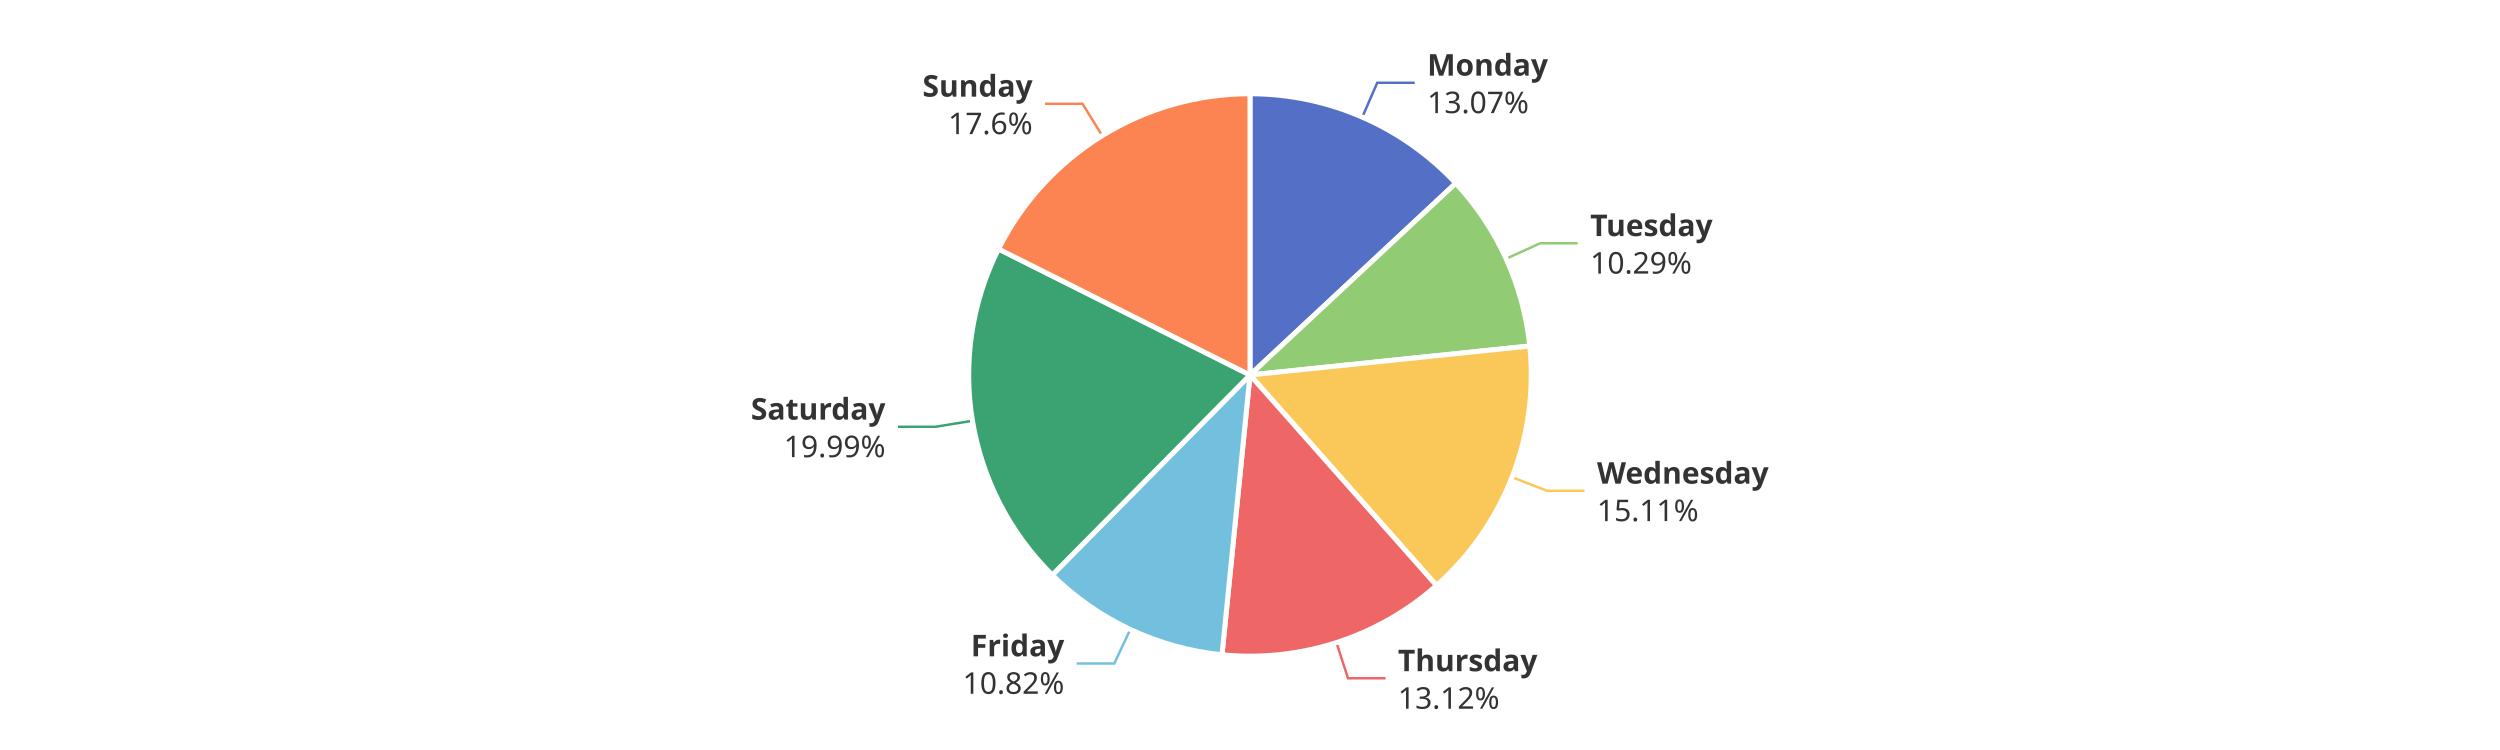
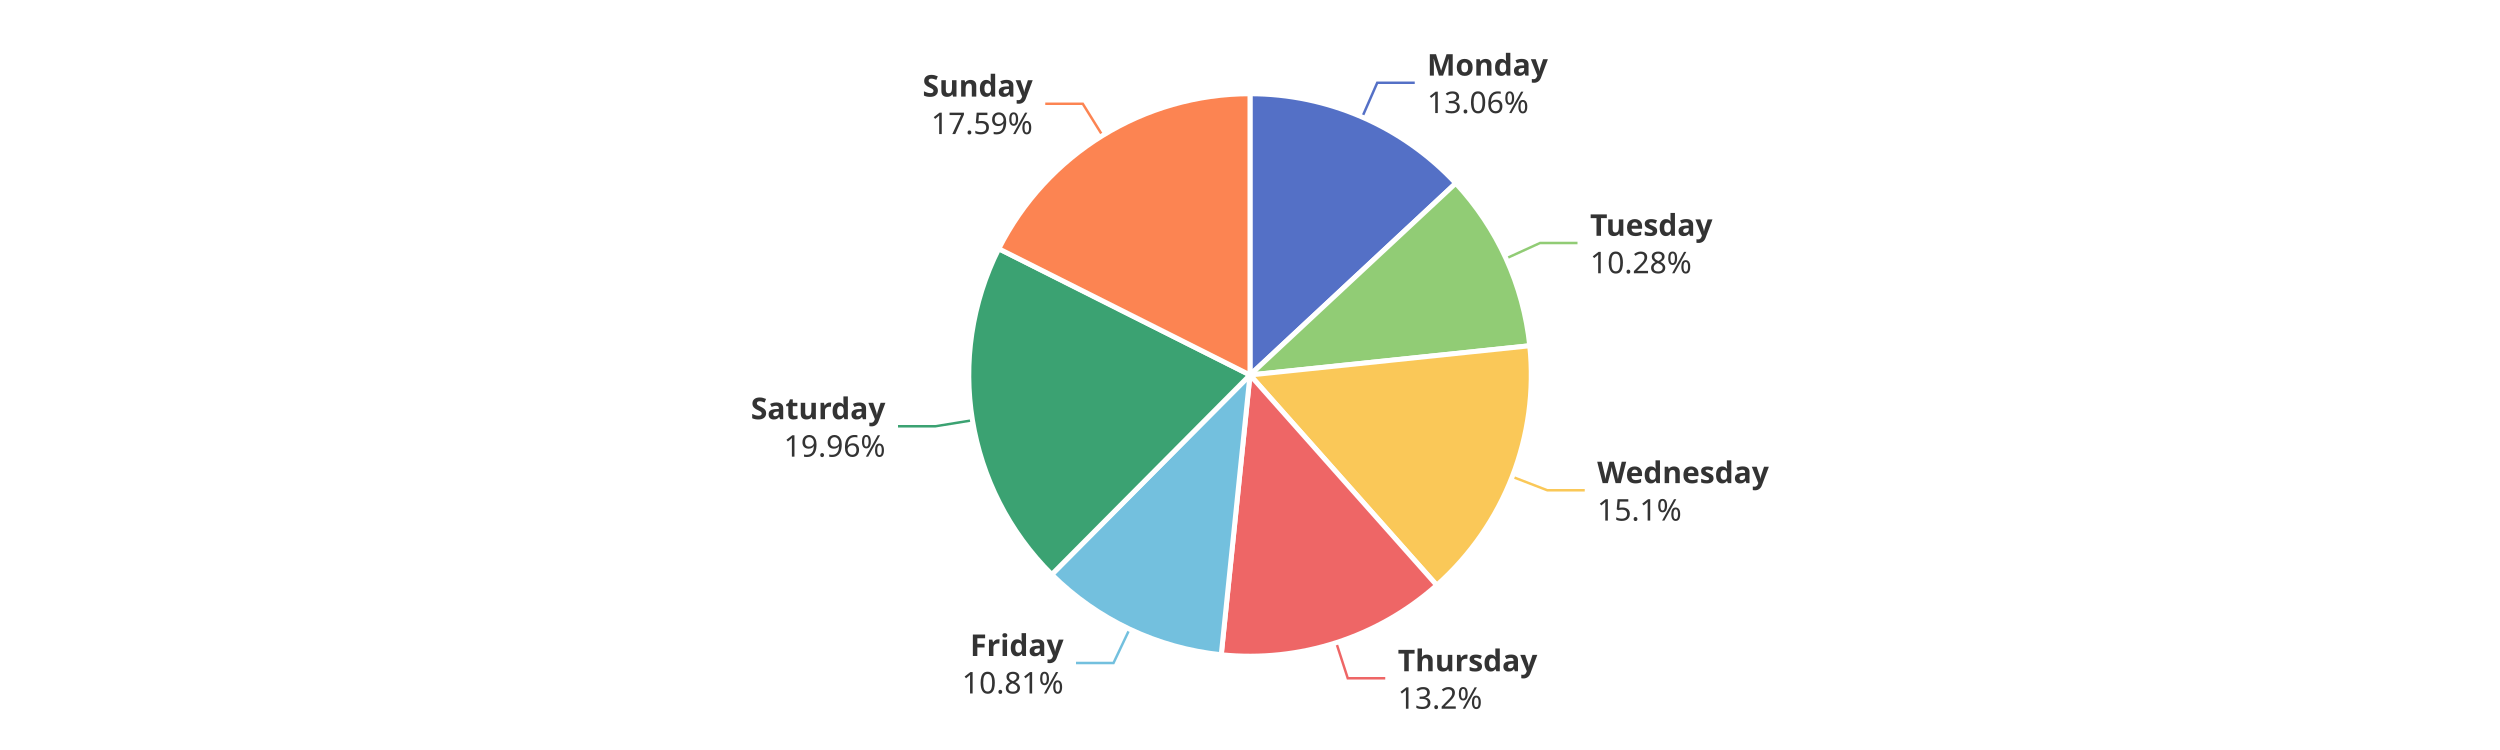
<svg xmlns="http://www.w3.org/2000/svg" width="1000" height="300" version="1.1" baseProfile="full" viewBox="0 0 1000 300">
  <rect width="1000" height="300" x="0" y="0" id="0" fill="#ffffff" />
-   <polyline points="544.9 46.9 550.9 33.1 565.9 33.1" fill="none" stroke="#5470c6" />
-   <polyline points="602.4 103.5 616.1 97.3 631.1 97.3" fill="none" stroke="#91cc75" />
-   <polyline points="604.8 190.9 618.8 196.3 633.8 196.3" fill="none" stroke="#fac858" />
-   <polyline points="534.6 257.1 539.2 271.3 554.2 271.3" fill="none" stroke="#ee6666" />
-   <polyline points="452.1 251.8 445.7 265.4 430.7 265.4" fill="none" stroke="#73c0de" />
-   <polyline points="389 168.3 374.2 170.7 359.2 170.7" fill="none" stroke="#3ba272" />
-   <polyline points="440.9 54.3 433 41.5 418 41.5" fill="none" stroke="#fc8452" />
+   <polyline points="544.9 46.8 550.9 33.1 565.9 33.1" fill="none" stroke="#5470c6" />
+   <polyline points="602.4 103.4 616 97.2 631 97.2" fill="none" stroke="#91cc75" />
+   <polyline points="604.9 190.7 618.9 196.1 633.9 196.1" fill="none" stroke="#fac858" />
+   <polyline points="534.5 257.1 539.1 271.3 554.1 271.3" fill="none" stroke="#ee6666" />
+   <polyline points="451.8 251.7 445.4 265.2 430.4 265.2" fill="none" stroke="#73c0de" />
+   <polyline points="389 168.1 374.2 170.5 359.2 170.5" fill="none" stroke="#3ba272" />
+   <polyline points="441 54.2 433.1 41.5 418.1 41.5" fill="none" stroke="#fc8452" />
  <path d="M500 37.5A112.5 112.5 0 0 1 582.3 73.3L500 150Z" fill="#5470c6" stroke="#fff" stroke-width="2" stroke-linejoin="round" />
-   <path d="M582.3 73.3A112.5 112.5 0 0 1 611.9 138.4L500 150Z" fill="#91cc75" stroke="#fff" stroke-width="2" stroke-linejoin="round" />
-   <path d="M611.9 138.4A112.5 112.5 0 0 1 574.6 234.2L500 150Z" fill="#fac858" stroke="#fff" stroke-width="2" stroke-linejoin="round" />
-   <path d="M574.6 234.2A112.5 112.5 0 0 1 488.8 261.9L500 150Z" fill="#ee6666" stroke="#fff" stroke-width="2" stroke-linejoin="round" />
-   <path d="M488.8 261.9A112.5 112.5 0 0 1 420.9 230L500 150Z" fill="#73c0de" stroke="#fff" stroke-width="2" stroke-linejoin="round" />
-   <path d="M420.9 230A112.5 112.5 0 0 1 399.4 99.6L500 150Z" fill="#3ba272" stroke="#fff" stroke-width="2" stroke-linejoin="round" />
-   <path d="M399.4 99.6A112.5 112.5 0 0 1 500 37.5L500 150Z" fill="#fc8452" stroke="#fff" stroke-width="2" stroke-linejoin="round" />
-   <path d="M0 -15l42.8 0l0 30l-42.8 0Z" transform="translate(570.8936 33.0979)" fill="none" />
-   <text dominant-baseline="central" text-anchor="start" style="font-size:12px;font-family:sans-serif;font-weight:bold;" y="-7.5" transform="translate(570.8936 33.0979)" fill="#333" stroke="rgb(255,255,255)" stroke-width="2" paint-order="stroke" stroke-miterlimit="2">Monday</text>
-   <text dominant-baseline="central" text-anchor="start" style="font-size:12px;font-family:sans-serif;" y="7.5" transform="translate(570.8936 33.0979)" fill="#333" stroke="rgb(255,255,255)" stroke-width="2" paint-order="stroke" stroke-miterlimit="2">13.07%</text>
-   <path d="M0 -15l46.2 0l0 30l-46.2 0Z" transform="translate(636.0883 97.2765)" fill="none" />
-   <text dominant-baseline="central" text-anchor="start" style="font-size:12px;font-family:sans-serif;font-weight:bold;" y="-7.5" transform="translate(636.0883 97.2765)" fill="#333" stroke="rgb(255,255,255)" stroke-width="2" paint-order="stroke" stroke-miterlimit="2">Tuesday</text>
-   <text dominant-baseline="central" text-anchor="start" style="font-size:12px;font-family:sans-serif;" y="7.5" transform="translate(636.0883 97.2765)" fill="#333" stroke="rgb(255,255,255)" stroke-width="2" paint-order="stroke" stroke-miterlimit="2">10.29%</text>
-   <path d="M0 -15l63.6 0l0 30l-63.6 0Z" transform="translate(638.7955 196.3021)" fill="none" />
-   <text dominant-baseline="central" text-anchor="start" style="font-size:12px;font-family:sans-serif;font-weight:bold;" y="-7.5" transform="translate(638.7955 196.3021)" fill="#333" stroke="rgb(255,255,255)" stroke-width="2" paint-order="stroke" stroke-miterlimit="2">Wednesday</text>
-   <text dominant-baseline="central" text-anchor="start" style="font-size:12px;font-family:sans-serif;" y="7.5" transform="translate(638.7955 196.3021)" fill="#333" stroke="rgb(255,255,255)" stroke-width="2" paint-order="stroke" stroke-miterlimit="2">15.11%</text>
-   <path d="M0 -15l50.2 0l0 30l-50.2 0Z" transform="translate(559.171 271.3338)" fill="none" />
-   <text dominant-baseline="central" text-anchor="start" style="font-size:12px;font-family:sans-serif;font-weight:bold;" y="-7.5" transform="translate(559.171 271.3338)" fill="#333" stroke="rgb(255,255,255)" stroke-width="2" paint-order="stroke" stroke-miterlimit="2">Thursday</text>
-   <text dominant-baseline="central" text-anchor="start" style="font-size:12px;font-family:sans-serif;" y="7.5" transform="translate(559.171 271.3338)" fill="#333" stroke="rgb(255,255,255)" stroke-width="2" paint-order="stroke" stroke-miterlimit="2">13.12%</text>
-   <path d="M-40.9 -15l40.9 0l0 30l-40.9 0Z" transform="translate(425.7131 265.3654)" fill="none" />
-   <text dominant-baseline="central" text-anchor="end" style="font-size:12px;font-family:sans-serif;font-weight:bold;" y="-7.5" transform="translate(425.7131 265.3654)" fill="#333" stroke="rgb(255,255,255)" stroke-width="2" paint-order="stroke" stroke-miterlimit="2">Friday</text>
-   <text dominant-baseline="central" text-anchor="end" style="font-size:12px;font-family:sans-serif;" y="7.5" transform="translate(425.7131 265.3654)" fill="#333" stroke="rgb(255,255,255)" stroke-width="2" paint-order="stroke" stroke-miterlimit="2">10.82%</text>
-   <path d="M-48.2 -15l48.2 0l0 30l-48.2 0Z" transform="translate(354.191 170.6967)" fill="none" />
-   <text dominant-baseline="central" text-anchor="end" style="font-size:12px;font-family:sans-serif;font-weight:bold;" y="-7.5" transform="translate(354.191 170.6967)" fill="#333" stroke="rgb(255,255,255)" stroke-width="2" paint-order="stroke" stroke-miterlimit="2">Saturday</text>
-   <text dominant-baseline="central" text-anchor="end" style="font-size:12px;font-family:sans-serif;" y="7.5" transform="translate(354.191 170.6967)" fill="#333" stroke="rgb(255,255,255)" stroke-width="2" paint-order="stroke" stroke-miterlimit="2">19.99%</text>
-   <path d="M-40.9 -15l40.9 0l0 30l-40.9 0Z" transform="translate(413.0402 41.4982)" fill="none" />
-   <text dominant-baseline="central" text-anchor="end" style="font-size:12px;font-family:sans-serif;font-weight:bold;" y="-7.5" transform="translate(413.0402 41.4982)" fill="#333" stroke="rgb(255,255,255)" stroke-width="2" paint-order="stroke" stroke-miterlimit="2">Sunday</text>
-   <text dominant-baseline="central" text-anchor="end" style="font-size:12px;font-family:sans-serif;" y="7.5" transform="translate(413.0402 41.4982)" fill="#333" stroke="rgb(255,255,255)" stroke-width="2" paint-order="stroke" stroke-miterlimit="2">17.6%</text>
+   <path d="M582.3 73.3A112.5 112.5 0 0 1 611.9 138.3L500 150Z" fill="#91cc75" stroke="#fff" stroke-width="2" stroke-linejoin="round" />
+   <path d="M611.9 138.3A112.5 112.5 0 0 1 574.7 234.1L500 150Z" fill="#fac858" stroke="#fff" stroke-width="2" stroke-linejoin="round" />
+   <path d="M574.7 234.1A112.5 112.5 0 0 1 488.5 261.9L500 150Z" fill="#ee6666" stroke="#fff" stroke-width="2" stroke-linejoin="round" />
+   <path d="M488.5 261.9A112.5 112.5 0 0 1 420.7 229.8L500 150Z" fill="#73c0de" stroke="#fff" stroke-width="2" stroke-linejoin="round" />
+   <path d="M420.7 229.8A112.5 112.5 0 0 1 399.5 99.5L500 150Z" fill="#3ba272" stroke="#fff" stroke-width="2" stroke-linejoin="round" />
+   <path d="M399.5 99.5A112.5 112.5 0 0 1 500 37.5L500 150Z" fill="#fc8452" stroke="#fff" stroke-width="2" stroke-linejoin="round" />
+   <path d="M0 -15l42.8 0l0 30l-42.8 0Z" transform="translate(570.852 33.0799)" fill="none" />
+   <text dominant-baseline="central" text-anchor="start" style="font-size:12px;font-family:sans-serif;font-weight:bold;" y="-7.5" transform="translate(570.852 33.0799)" fill="#333" stroke="rgb(255,255,255)" stroke-width="2" paint-order="stroke" stroke-miterlimit="2">Monday</text>
+   <text dominant-baseline="central" text-anchor="start" style="font-size:12px;font-family:sans-serif;" y="7.5" transform="translate(570.852 33.0799)" fill="#333" stroke="rgb(255,255,255)" stroke-width="2" paint-order="stroke" stroke-miterlimit="2">13.06%</text>
+   <path d="M0 -15l46.2 0l0 30l-46.2 0Z" transform="translate(636.0325 97.1538)" fill="none" />
+   <text dominant-baseline="central" text-anchor="start" style="font-size:12px;font-family:sans-serif;font-weight:bold;" y="-7.5" transform="translate(636.0325 97.1538)" fill="#333" stroke="rgb(255,255,255)" stroke-width="2" paint-order="stroke" stroke-miterlimit="2">Tuesday</text>
+   <text dominant-baseline="central" text-anchor="start" style="font-size:12px;font-family:sans-serif;" y="7.5" transform="translate(636.0325 97.1538)" fill="#333" stroke="rgb(255,255,255)" stroke-width="2" paint-order="stroke" stroke-miterlimit="2">10.28%</text>
+   <path d="M0 -15l63.6 0l0 30l-63.6 0Z" transform="translate(638.877 196.0924)" fill="none" />
+   <text dominant-baseline="central" text-anchor="start" style="font-size:12px;font-family:sans-serif;font-weight:bold;" y="-7.5" transform="translate(638.877 196.0924)" fill="#333" stroke="rgb(255,255,255)" stroke-width="2" paint-order="stroke" stroke-miterlimit="2">Wednesday</text>
+   <text dominant-baseline="central" text-anchor="start" style="font-size:12px;font-family:sans-serif;" y="7.5" transform="translate(638.877 196.0924)" fill="#333" stroke="rgb(255,255,255)" stroke-width="2" paint-order="stroke" stroke-miterlimit="2">15.1%</text>
+   <path d="M0 -15l50.2 0l0 30l-50.2 0Z" transform="translate(559.1291 271.3473)" fill="none" />
+   <text dominant-baseline="central" text-anchor="start" style="font-size:12px;font-family:sans-serif;font-weight:bold;" y="-7.5" transform="translate(559.1291 271.3473)" fill="#333" stroke="rgb(255,255,255)" stroke-width="2" paint-order="stroke" stroke-miterlimit="2">Thursday</text>
+   <text dominant-baseline="central" text-anchor="start" style="font-size:12px;font-family:sans-serif;" y="7.5" transform="translate(559.1291 271.3473)" fill="#333" stroke="rgb(255,255,255)" stroke-width="2" paint-order="stroke" stroke-miterlimit="2">13.2%</text>
+   <path d="M-40.9 -15l40.9 0l0 30l-40.9 0Z" transform="translate(425.4285 265.2311)" fill="none" />
+   <text dominant-baseline="central" text-anchor="end" style="font-size:12px;font-family:sans-serif;font-weight:bold;" y="-7.5" transform="translate(425.4285 265.2311)" fill="#333" stroke="rgb(255,255,255)" stroke-width="2" paint-order="stroke" stroke-miterlimit="2">Friday</text>
+   <text dominant-baseline="central" text-anchor="end" style="font-size:12px;font-family:sans-serif;" y="7.5" transform="translate(425.4285 265.2311)" fill="#333" stroke="rgb(255,255,255)" stroke-width="2" paint-order="stroke" stroke-miterlimit="2">10.81%</text>
+   <path d="M-48.2 -15l48.2 0l0 30l-48.2 0Z" transform="translate(354.1616 170.5168)" fill="none" />
+   <text dominant-baseline="central" text-anchor="end" style="font-size:12px;font-family:sans-serif;font-weight:bold;" y="-7.5" transform="translate(354.1616 170.5168)" fill="#333" stroke="rgb(255,255,255)" stroke-width="2" paint-order="stroke" stroke-miterlimit="2">Saturday</text>
+   <text dominant-baseline="central" text-anchor="end" style="font-size:12px;font-family:sans-serif;" y="7.5" transform="translate(354.1616 170.5168)" fill="#333" stroke="rgb(255,255,255)" stroke-width="2" paint-order="stroke" stroke-miterlimit="2">19.96%</text>
+   <path d="M-40.9 -15l40.9 0l0 30l-40.9 0Z" transform="translate(413.0803 41.4735)" fill="none" />
+   <text dominant-baseline="central" text-anchor="end" style="font-size:12px;font-family:sans-serif;font-weight:bold;" y="-7.5" transform="translate(413.0803 41.4735)" fill="#333" stroke="rgb(255,255,255)" stroke-width="2" paint-order="stroke" stroke-miterlimit="2">Sunday</text>
+   <text dominant-baseline="central" text-anchor="end" style="font-size:12px;font-family:sans-serif;" y="7.5" transform="translate(413.0803 41.4735)" fill="#333" stroke="rgb(255,255,255)" stroke-width="2" paint-order="stroke" stroke-miterlimit="2">17.59%</text>
</svg>
